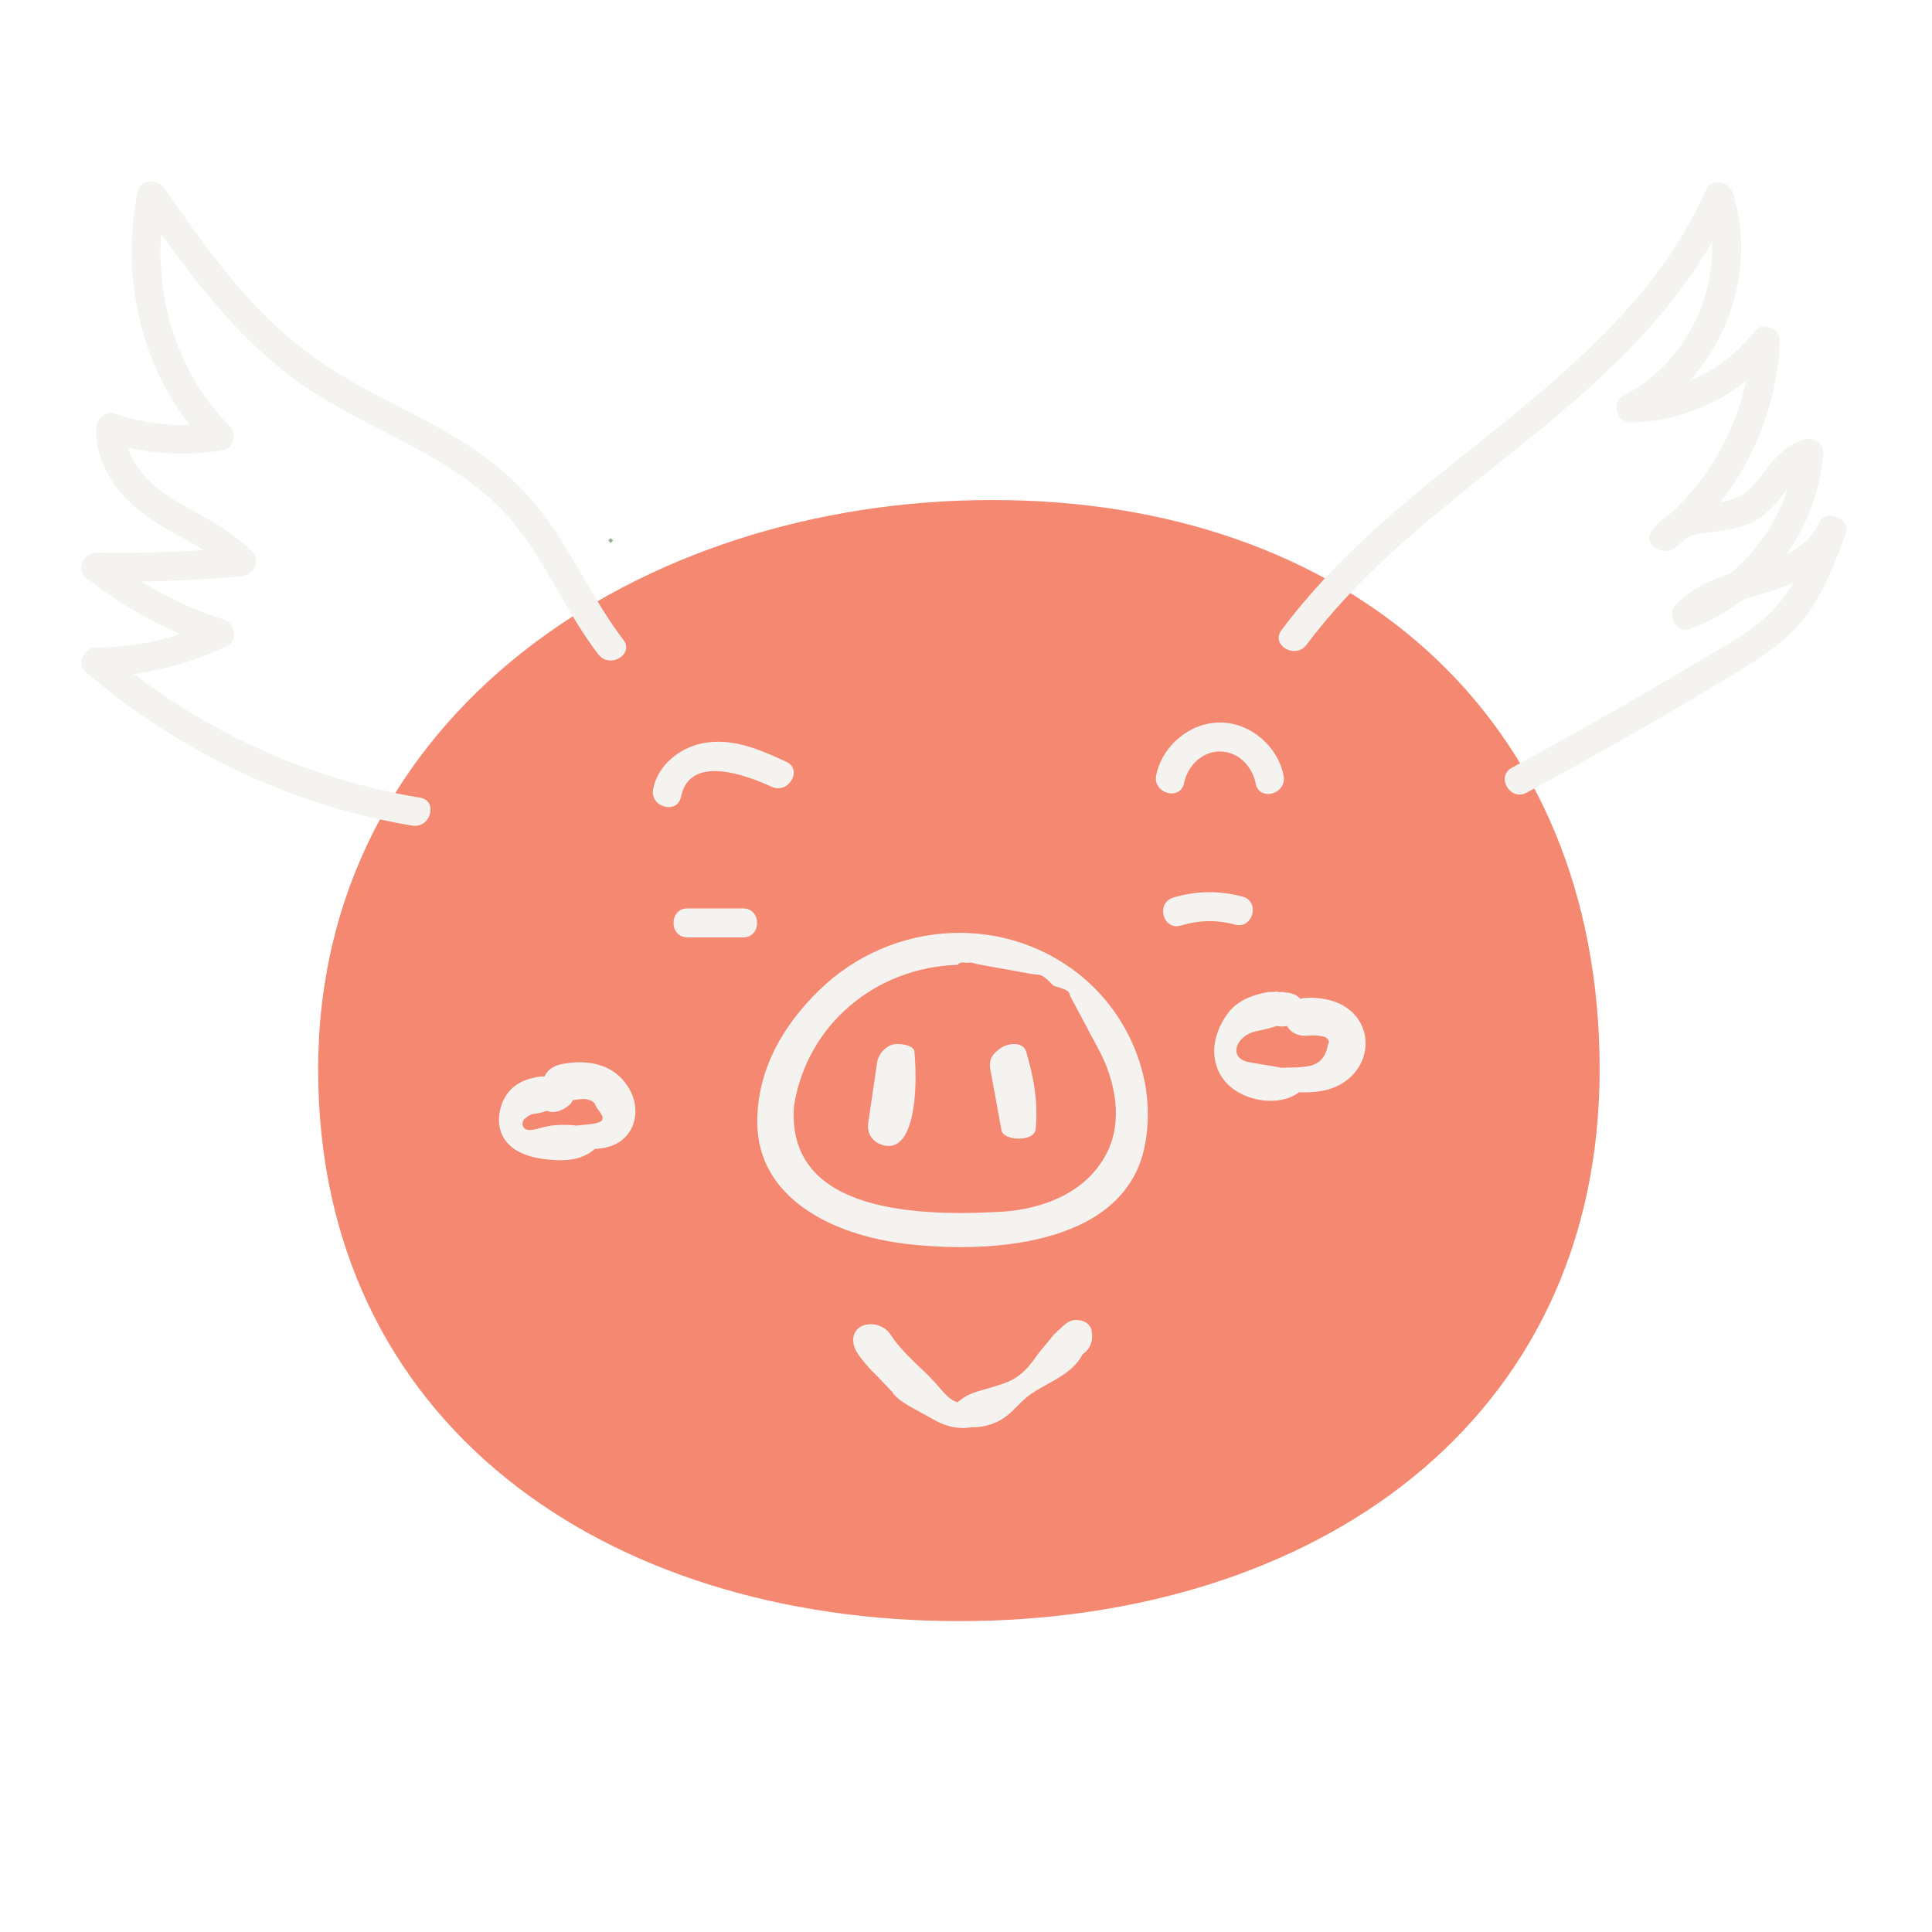
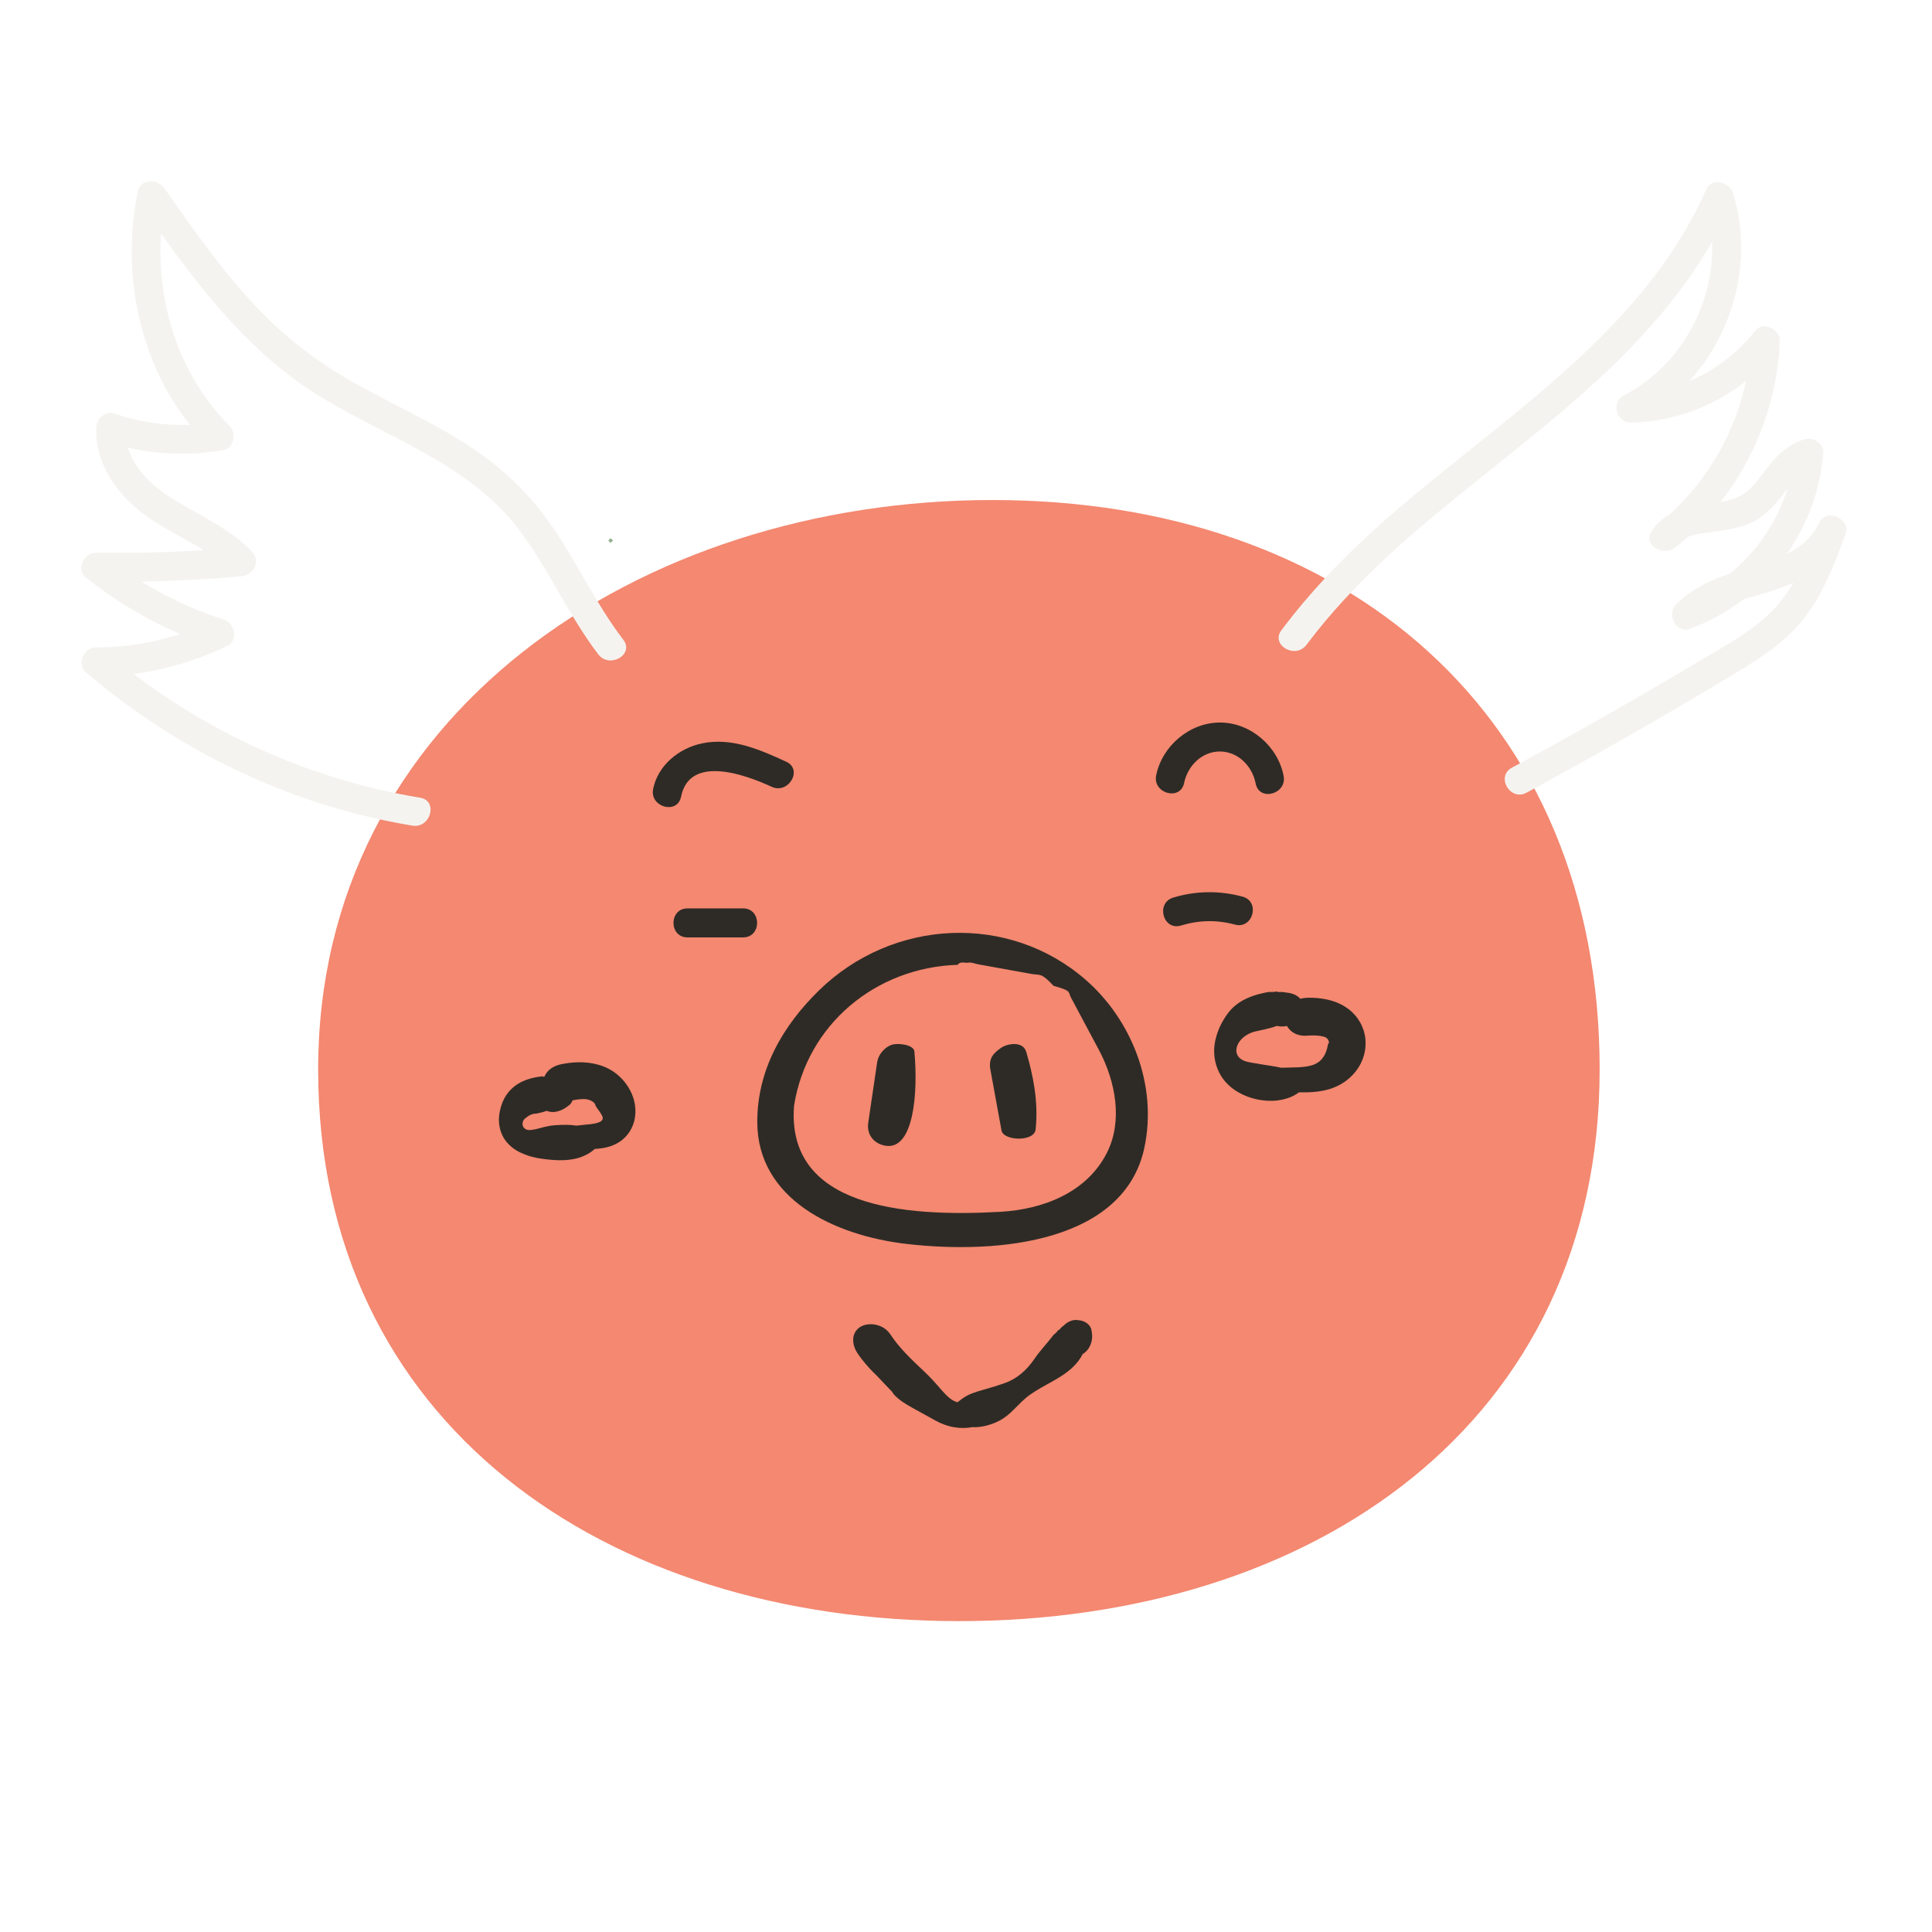
<svg xmlns="http://www.w3.org/2000/svg" id="Layer_1" data-name="Layer 1" viewBox="0 0 800 800">
  <defs>
    <style>
      .cls-1 {
        fill: #94b190;
      }

      .cls-2 {
-         fill: #F5F3F0;
+         fill: #2e2b26;
      }

      .cls-3 {
        fill: #f48870;
+       }
+ 
+       .cls-ear {
+         fill: #F5F3F0;
      }
    </style>
  </defs>
  <path class="cls-3" d="M131.74,442.85c0,146.53,118.79,228.42,265.32,228.42s265.32-81.89,265.32-228.42-104.89-235.8-251.42-235.8-279.22,89.27-279.22,235.8Z" />
  <path class="cls-2" d="M473.87,475.22c-8.29,38.88-59.7,44.32-98.34,39.88-30.44-3.5-61.82-18.75-61.96-50.36-.09-21.67,10.58-39.98,25.48-54.56,30.61-29.95,78.75-32.11,110.45-4.51,19.03,16.56,29.89,43.57,24.36,69.55ZM455.03,434.75l-11.6-21.75c-1.21-2.27.47-2.69-7.16-4.78-5.28-5.64-5.47-4.27-9.25-4.95l-21.89-3.95c-1.29-.23-2.99-.98-4.17-.7s-3.28-.78-4.42.89c-34.03,1.09-62.41,24.77-67.74,58.33-3.26,41.94,45.15,46.22,85.39,43.95,17.66-1,35.8-7.92,44.16-24.44,6.65-13.14,3.63-29.55-3.32-42.6Z" />
  <rect class="cls-1" x="252.14" y="223.11" width="1.41" height="1.41" transform="translate(-84.2 244.35) rotate(-45)" />
  <path class="cls-3" d="M378.63,435.4c-.26-2.88-6.98-3.63-9.45-2.75s-5.42,3.48-6.01,7.48l-3.64,24.72c-.8,5.4,2.82,9.04,7.49,9.62,11.17,1.37,13.22-21.34,11.61-39.07ZM428.83,467.67c1.21-11.56-1.05-22.42-3.87-32.04-1.37-4.69-7.85-3.59-10.6-1.62s-5.16,4-4.28,8.79l4.62,25.31c.79,4.35,13.58,4.82,14.13-.43Z" />
  <path class="cls-2" d="M378.63,435.4c1.61,17.73-.44,40.44-11.61,39.07-4.67-.57-8.29-4.22-7.49-9.62l3.64-24.72c.59-4,3.51-6.59,6.01-7.48s9.19-.13,9.45,2.75Z" />
  <path class="cls-2" d="M428.83,467.67c-.55,5.25-13.34,4.78-14.13.43l-4.62-25.31c-.87-4.79,1.66-6.92,4.28-8.79,2.76-1.97,9.23-3.07,10.6,1.62,2.82,9.62,5.08,20.48,3.87,32.04Z" />
  <path class="cls-2" d="M446.97,546.71l-.94-.11c-1.98-.22-4.07.77-5.59,2.3-.61.4-1.17.93-1.65,1.57-.22.14-.44.24-.65.41l-.37.28.07.15c-.46.39-.88.83-1.27,1.29l.09-.35c-2.82,3.74-5.78,6.7-8.39,10.53-3.07,4.48-7.11,8.11-12.04,9.85-.96.36-1.95.68-2.95,1-1,.35-1.96.63-2.92.91-1.91.56-3.75,1.07-5.39,1.58-1.65.51-3.09,1.03-4.42,1.73-1.34.7-2.57,1.61-4.11,2.81-2.58-.77-4.44-2.69-6.56-5.07-1.04-1.19-2.19-2.54-3.41-3.86-1.21-1.31-2.45-2.59-3.76-3.81-5.37-5.04-10.42-9.87-13.89-15.19-.69-1.01-1.39-1.8-2.25-2.42-.79-.63-1.73-1.08-2.68-1.41-1.88-.66-4.08-.77-5.99-.2-1.91.57-3.53,1.87-4.28,3.99-.35,1.04-.43,2.27-.22,3.63.26,1.32.8,2.8,1.8,4.22.53.83,1.12,1.58,1.7,2.33,1.91,2.47,3.98,4.7,6.11,6.72,2.19,2.35,4.39,4.61,6.51,6.84.14.32.31.63.55.89,2.18,2.43,5.02,4.14,7.87,5.7,3.13,1.73,6.29,3.48,9.4,5.2,2.15,1.19,4.77,2.24,7.43,2.71,2.66.5,5.35.48,7.81.02,3.2.18,6.61-.6,9.85-2,3.23-1.38,5.59-3.5,7.62-5.54,2.07-2.04,3.94-4.11,6.39-5.84,3.03-2.16,6.1-3.74,9.12-5.44,3.02-1.69,6-3.48,8.64-5.99,1.67-1.6,3.15-3.47,4.09-5.41,3.18-1.99,4.37-5.61,3.82-8.98l-.15-.95c-.38-2.34-2.81-3.85-4.96-4.09Z" />
  <g id="ears">
-     <path class="cls-2" d="M541,266.99c40.39-53.92,103.07-85.05,146.3-136.3,11.87-14.08,22.16-29.4,29.63-46.26l-10.97-1.43c9.81,30.75-5,66.13-33.72,80.81-5.34,2.73-2.77,11.31,3.03,11.18,23.21-.52,45.57-11.27,60.01-29.53l-10.24-4.24c-1.26,30.26-16.19,58.51-39.96,77.14,3.14,2.42,6.28,4.85,9.42,7.27,3.06-4.27,9.66-4.67,14.39-5.33,5.83-.82,11.59-1.54,16.95-4.16,5.38-2.63,9.23-7.19,12.83-11.84,3.27-4.23,6.52-9.35,11.94-10.88l-7.6-5.79c-2.16,27.01-20.94,51.79-46.37,61.15,1.95,3.34,3.89,6.69,5.84,10.03,9.08-9.29,22.46-10.92,34.17-15.12,11.01-3.95,22-10.09,27-21.2l-10.97-4.62c-4.31,11.75-8.76,24.12-17.37,33.5-9.11,9.92-21.6,16.33-33.02,23.16-25.1,14.99-50.52,29.43-76.23,43.34-6.79,3.68-.74,14.04,6.06,10.36,27.42-14.84,54.52-30.28,81.24-46.34,11.89-7.15,24.36-14.24,33.16-25.23,8.4-10.48,13.15-23.11,17.72-35.59,2.32-6.32-8.17-10.83-10.97-4.62-4.84,10.75-16.34,14.81-26.91,17.95-11.7,3.47-23.62,6.97-32.39,15.94-3.94,4.03-.02,12.18,5.84,10.03,30.78-11.33,52.57-40.02,55.18-72.72.31-3.92-4.08-6.78-7.6-5.79-6.37,1.8-10.98,6.01-15.01,11.08s-7.42,10.79-13.48,13.18c-12.36,4.88-26.01,1.18-34.79,13.45-4.31,6.03,4.55,11.09,9.42,7.27,26.22-20.56,42.1-52.43,43.48-85.63.2-4.85-6.97-8.38-10.24-4.24-12.54,15.87-31.23,25.57-51.52,26.02l3.03,11.18c33.28-17.01,50.59-58.78,39.24-94.36-1.41-4.43-8.73-6.47-10.97-1.43-27.42,61.85-88.63,96.89-136.94,140.47-14.26,12.86-27.47,26.72-38.99,42.1-4.63,6.18,5.78,12.17,10.36,6.06h0Z" />
-     <path class="cls-2" d="M258.11,264.92c-11.08-14.5-18.78-31.12-28.98-46.19s-22.17-26.01-36.9-35.36c-14.09-8.94-29.34-15.83-43.92-23.9-15.66-8.66-29.56-19.07-41.88-32.08-14.4-15.2-26.44-32.4-38.42-49.51-2.71-3.87-9.85-4.03-10.97,1.43-7.63,37.32,2.22,78.29,29.54,105.56.88-3.34,1.77-6.69,2.65-10.03-14.09,2.34-28.26,1-41.76-3.57-3.84-1.3-7.46,2.1-7.6,5.79-.52,14.5,7.89,26.78,19.01,35.34,11.75,9.06,26.49,13.63,36.92,24.46l4.24-10.24c-20.06,1.82-40.18,2.57-60.33,2.25-4.79-.08-8.46,6.92-4.24,10.24,16.23,12.81,34.24,22.64,53.94,29.01-.48-3.66-.96-7.31-1.43-10.97-15.12,7.2-31.47,10.95-48.22,10.93-4.9,0-8.31,6.77-4.24,10.24,38.48,32.9,85.21,55.3,135.24,63.56,7.55,1.25,10.8-10.31,3.19-11.57-47.96-7.92-93-28.88-129.95-60.48l-4.24,10.24c18.94.02,37.21-4.44,54.27-12.57,4.95-2.36,3.1-9.5-1.43-10.97-17.6-5.69-34.11-14.46-48.64-25.92-1.41,3.41-2.83,6.83-4.24,10.24,20.14.32,40.26-.44,60.33-2.25,5.06-.46,8.06-6.28,4.24-10.24-9.46-9.82-21.89-14.98-33.26-22.09-10.35-6.48-19.62-16.28-19.16-29.23l-7.6,5.79c15.62,5.29,31.92,6.27,48.14,3.57,4.59-.76,5.59-7.09,2.65-10.03-24.19-24.14-33.22-60.77-26.45-93.88l-10.97,1.43c20.87,29.8,42.42,59.99,73.8,79.58,28.38,17.71,62.58,28.19,83.47,55.85,12.32,16.31,20.41,35.35,32.83,51.61,4.63,6.05,15.05.08,10.36-6.06h0Z" />
+     <path class="cls-ear" d="M541,266.99c40.39-53.92,103.07-85.05,146.3-136.3,11.87-14.08,22.16-29.4,29.63-46.26l-10.97-1.43c9.81,30.75-5,66.13-33.72,80.81-5.34,2.73-2.77,11.31,3.03,11.18,23.21-.52,45.57-11.27,60.01-29.53l-10.24-4.24c-1.26,30.26-16.19,58.51-39.96,77.14,3.14,2.42,6.28,4.85,9.42,7.27,3.06-4.27,9.66-4.67,14.39-5.33,5.83-.82,11.59-1.54,16.95-4.16,5.38-2.63,9.23-7.19,12.83-11.84,3.27-4.23,6.52-9.35,11.94-10.88l-7.6-5.79c-2.16,27.01-20.94,51.79-46.37,61.15,1.95,3.34,3.89,6.69,5.84,10.03,9.08-9.29,22.46-10.92,34.17-15.12,11.01-3.95,22-10.09,27-21.2l-10.97-4.62c-4.31,11.75-8.76,24.12-17.37,33.5-9.11,9.92-21.6,16.33-33.02,23.16-25.1,14.99-50.52,29.43-76.23,43.34-6.79,3.68-.74,14.04,6.06,10.36,27.42-14.84,54.52-30.28,81.24-46.34,11.89-7.15,24.36-14.24,33.16-25.23,8.4-10.48,13.15-23.11,17.72-35.59,2.32-6.32-8.17-10.83-10.97-4.62-4.84,10.75-16.34,14.81-26.91,17.95-11.7,3.47-23.62,6.97-32.39,15.94-3.94,4.03-.02,12.18,5.84,10.03,30.78-11.33,52.57-40.02,55.18-72.72.31-3.92-4.08-6.78-7.6-5.79-6.37,1.8-10.98,6.01-15.01,11.08s-7.42,10.79-13.48,13.18c-12.36,4.88-26.01,1.18-34.79,13.45-4.31,6.03,4.55,11.09,9.42,7.27,26.22-20.56,42.1-52.43,43.48-85.63.2-4.85-6.97-8.38-10.24-4.24-12.54,15.87-31.23,25.57-51.52,26.02l3.03,11.18c33.28-17.01,50.59-58.78,39.24-94.36-1.41-4.43-8.73-6.47-10.97-1.43-27.42,61.85-88.63,96.89-136.94,140.47-14.26,12.86-27.47,26.72-38.99,42.1-4.63,6.18,5.78,12.17,10.36,6.06h0Z" />
+     <path class="cls-ear" d="M258.11,264.92c-11.08-14.5-18.78-31.12-28.98-46.19s-22.17-26.01-36.9-35.36c-14.09-8.94-29.34-15.83-43.92-23.9-15.66-8.66-29.56-19.07-41.88-32.08-14.4-15.2-26.44-32.4-38.42-49.51-2.71-3.87-9.85-4.03-10.97,1.43-7.63,37.32,2.22,78.29,29.54,105.56.88-3.34,1.77-6.69,2.65-10.03-14.09,2.34-28.26,1-41.76-3.57-3.84-1.3-7.46,2.1-7.6,5.79-.52,14.5,7.89,26.78,19.01,35.34,11.75,9.06,26.49,13.63,36.92,24.46l4.24-10.24c-20.06,1.82-40.18,2.57-60.33,2.25-4.79-.08-8.46,6.92-4.24,10.24,16.23,12.81,34.24,22.64,53.94,29.01-.48-3.66-.96-7.31-1.43-10.97-15.12,7.2-31.47,10.95-48.22,10.93-4.9,0-8.31,6.77-4.24,10.24,38.48,32.9,85.21,55.3,135.24,63.56,7.55,1.25,10.8-10.31,3.19-11.57-47.96-7.92-93-28.88-129.95-60.48l-4.24,10.24c18.94.02,37.21-4.44,54.27-12.57,4.95-2.36,3.1-9.5-1.43-10.97-17.6-5.69-34.11-14.46-48.64-25.92-1.41,3.41-2.83,6.83-4.24,10.24,20.14.32,40.26-.44,60.33-2.25,5.06-.46,8.06-6.28,4.24-10.24-9.46-9.82-21.89-14.98-33.26-22.09-10.35-6.48-19.62-16.28-19.16-29.23l-7.6,5.79c15.62,5.29,31.92,6.27,48.14,3.57,4.59-.76,5.59-7.09,2.65-10.03-24.19-24.14-33.22-60.77-26.45-93.88l-10.97,1.43c20.87,29.8,42.42,59.99,73.8,79.58,28.38,17.71,62.58,28.19,83.47,55.85,12.32,16.31,20.41,35.35,32.83,51.61,4.63,6.05,15.05.08,10.36-6.06h0Z" />
  </g>
  <path class="cls-2" d="M490.32,324.21c1.45-7.06,7.35-13.1,14.92-13.03s13.34,6.18,14.71,13.27c1.47,7.57,13.03,4.37,11.57-3.19-2.36-12.23-13.69-22.05-26.28-22.08s-23.97,9.6-26.49,21.84c-1.55,7.54,10.01,10.76,11.57,3.19h0Z" />
  <path class="cls-2" d="M325.58,315.43c-10.89-5.03-22.62-10.17-34.86-7.62-9.56,1.99-18.29,9.06-20.27,18.88-1.52,7.54,10.05,10.77,11.57,3.19,3.58-17.8,27.29-8.8,37.5-4.09,6.96,3.22,13.07-7.12,6.06-10.36h0Z" />
  <path class="cls-2" d="M539.32,414.84l-.55-.83c-1.15-1.73-3.57-2.85-6.27-3.02-.87-.21-1.85-.28-2.88-.19-.32-.06-.62-.14-.96-.17l-.6-.06-.08.15c-.79-.02-1.6,0-2.42.13l.42-.22c-3.14.54-6.27,1.25-9.3,2.6-.76.31-1.49.72-2.23,1.11-.75.44-1.56.94-2.26,1.48-1.44,1.08-2.7,2.36-3.78,3.79-1.25,1.7-2.3,3.46-3.19,5.32-.86,1.87-1.55,3.84-2,5.94-.46,2.08-.61,4.35-.34,6.66.26,2.29.97,4.71,2.06,6.78,1.68,3.38,4.81,6.35,8.01,8.08,3.23,1.83,6.52,2.75,9.56,3.19,3.02.42,5.91.31,8.31-.21,2.47-.51,4.93-1.46,7.01-3.05,2.27.03,4.59.01,6.99-.24,2.41-.26,4.86-.71,7.38-1.69,2.61-1.04,5.03-2.51,7.12-4.5,2.08-2,3.92-4.48,5.05-7.64.58-1.63.96-3.4,1.08-5.26.07-1.86-.06-3.81-.61-5.66-.22-.96-.62-1.76-.97-2.63-.33-.86-.84-1.66-1.36-2.46-.49-.82-1.1-1.53-1.74-2.23-.62-.73-1.31-1.32-2.02-1.89-2.86-2.28-5.96-3.46-8.8-4.14-2.86-.66-5.58-.88-8.15-.84-3.97.06-6.64,1.52-8.18,3.31-1.55,1.8-1.98,3.97-1.62,5.93.36,1.97,1.48,3.74,3.1,4.91,1.63,1.18,3.75,1.76,6.28,1.55.71-.04,1.42-.1,2.08-.09,1.13-.03,2.12.07,3.07.17.86.16,1.71.32,2.26.57.16.08.32.15.41.26.1.09.24.17.34.26.13.21.34.35.42.58.16.16.16.49.29.71.02.12,0,.22.03.32,0,.11-.03.21-.02.31-.14.1-.26.19-.28.28-.16.43-.23,1.01-.43,1.82-.19.8-.52,1.77-1.04,2.75-.52.97-1.23,1.93-2.09,2.66-.97.79-2.23,1.45-3.6,1.79-3.48.92-7.81.74-12.32.9-2.81-.66-5.67-.95-8.48-1.46-2.71-.54-4.89-.67-6.7-1.36-.89-.35-1.72-.85-2.38-1.61-.62-.72-1-1.67-1-2.74.01-1.33.55-2.65,1.35-3.74.8-1.1,1.86-1.99,2.97-2.67,1.11-.69,2.31-1.14,3.4-1.42,1.18-.26,2.38-.52,3.63-.8,1.68-.39,3.57-.82,5.43-1.53,1.67.42,3.34.32,4.98-.18,1.64-.5,3.23-1.42,4.54-2.63l.74-.69c1.84-1.68,1.6-4.53.35-6.42Z" />
  <path class="cls-2" d="M237,451.38l-.37-.89c-.76-1.87-2.83-3.31-5.35-3.82-.8-.31-1.72-.5-2.73-.52-.29-.1-.58-.2-.92-.27l-.58-.11-.09.14c-.78-.1-1.58-.14-2.41-.07l.43-.19c-1.58.13-3.19.4-4.78.8-.8.19-1.59.45-2.37.73-.39.13-.78.31-1.16.48l-.57.25-.64.33c-3.43,1.82-5.85,4.59-7.26,7.9-1.03,2.46-1.83,5.78-1.56,8.79.25,3.02,1.36,5.93,3.35,8.2,1.01,1.13,2.15,2.16,3.47,2.99.66.41,1.34.8,2.06,1.14.36.17.71.34,1.12.49l1.01.4c2.98,1.15,5.94,1.61,8.55,1.9,2.47.28,4.83.44,7.2.35,2.35-.09,4.64-.43,6.76-1.13,1.07-.36,2.05-.8,3.11-1.37,1.04-.57,2.07-1.27,3-2.14,1.7-.13,3.49-.29,5.42-.81,1.92-.5,3.95-1.38,5.85-2.85.7-.63,1.44-1.26,2.05-2,.58-.76,1.22-1.52,1.64-2.41.23-.43.45-.88.67-1.33.18-.46.34-.95.49-1.42.34-.95.45-1.86.61-2.82.44-3.78-.39-7.31-1.98-10.44-1.37-2.63-3.23-4.98-5.63-6.92-1.19-.97-2.54-1.83-4.02-2.53-.77-.4-1.37-.58-2.04-.84-.66-.26-1.33-.42-1.99-.62-2.67-.71-5.34-.95-7.85-.91-2.51.05-4.87.37-7.1.81-3.4.71-5.45,2.4-6.55,4.3-1.1,1.91-1.27,4.08-.75,6,.52,1.93,1.76,3.61,3.48,4.59,1.73.99,3.9,1.28,6.26.62.66-.18,1.32-.35,1.95-.48,2.09-.45,4.03-.69,5.77-.58.48.06.91.2,1.36.32.39.15.93.33,1.09.47.25.1.49.35.75.52.23.27.5.47.7.79,0,.21.05.36.11.53.32.59.68,1.13,1.09,1.67.35.54.79,1.07,1.09,1.58.3.48.57,1,.74,1.35.13.39.12.88-.07,1.33-.11.24-.41.53-.76.73-.84.51-2.27.86-4.01,1.07-.87.11-1.81.19-2.82.28-1.02.09-2.09.2-3.12.34-2.66-.43-5.56-.39-8.71-.18-1.55.1-3.03.36-4.41.69-1.31.32-2.5.68-3.6.93-2.35.47-3.85.74-5-.52l-.08-.09c-.62-.76-.66-1.81-.35-2.59.15-.4.39-.74.66-1.02.27-.3.54-.4.93-.74.74-.59,1.6-1.02,2.35-1.24.37-.12.73-.17,1.01-.19.14-.03.27.02.38,0,.14-.02.42-.06.61-.12.57-.1,1.15-.24,1.8-.41.66-.16,1.35-.39,2.11-.65,1.27.56,2.62.63,4.09.32,1.45-.31,2.99-1.01,4.35-2.03l.77-.58c1.91-1.41,2.17-4.25,1.35-6.29Z" />
  <g id="eyes">
    <path class="cls-2" d="M489.01,383.24c7.45-2.26,14.81-2.42,22.32-.39s10.65-9.56,3.19-11.57c-9.5-2.56-19.29-2.46-28.7.39-7.37,2.23-4.23,13.82,3.19,11.57h0Z" />
    <path class="cls-2" d="M307.71,376.15h-23.04c-7.72,0-7.73,12,0,12h23.04c7.72,0,7.73-12,0-12h0Z" />
  </g>
</svg>
